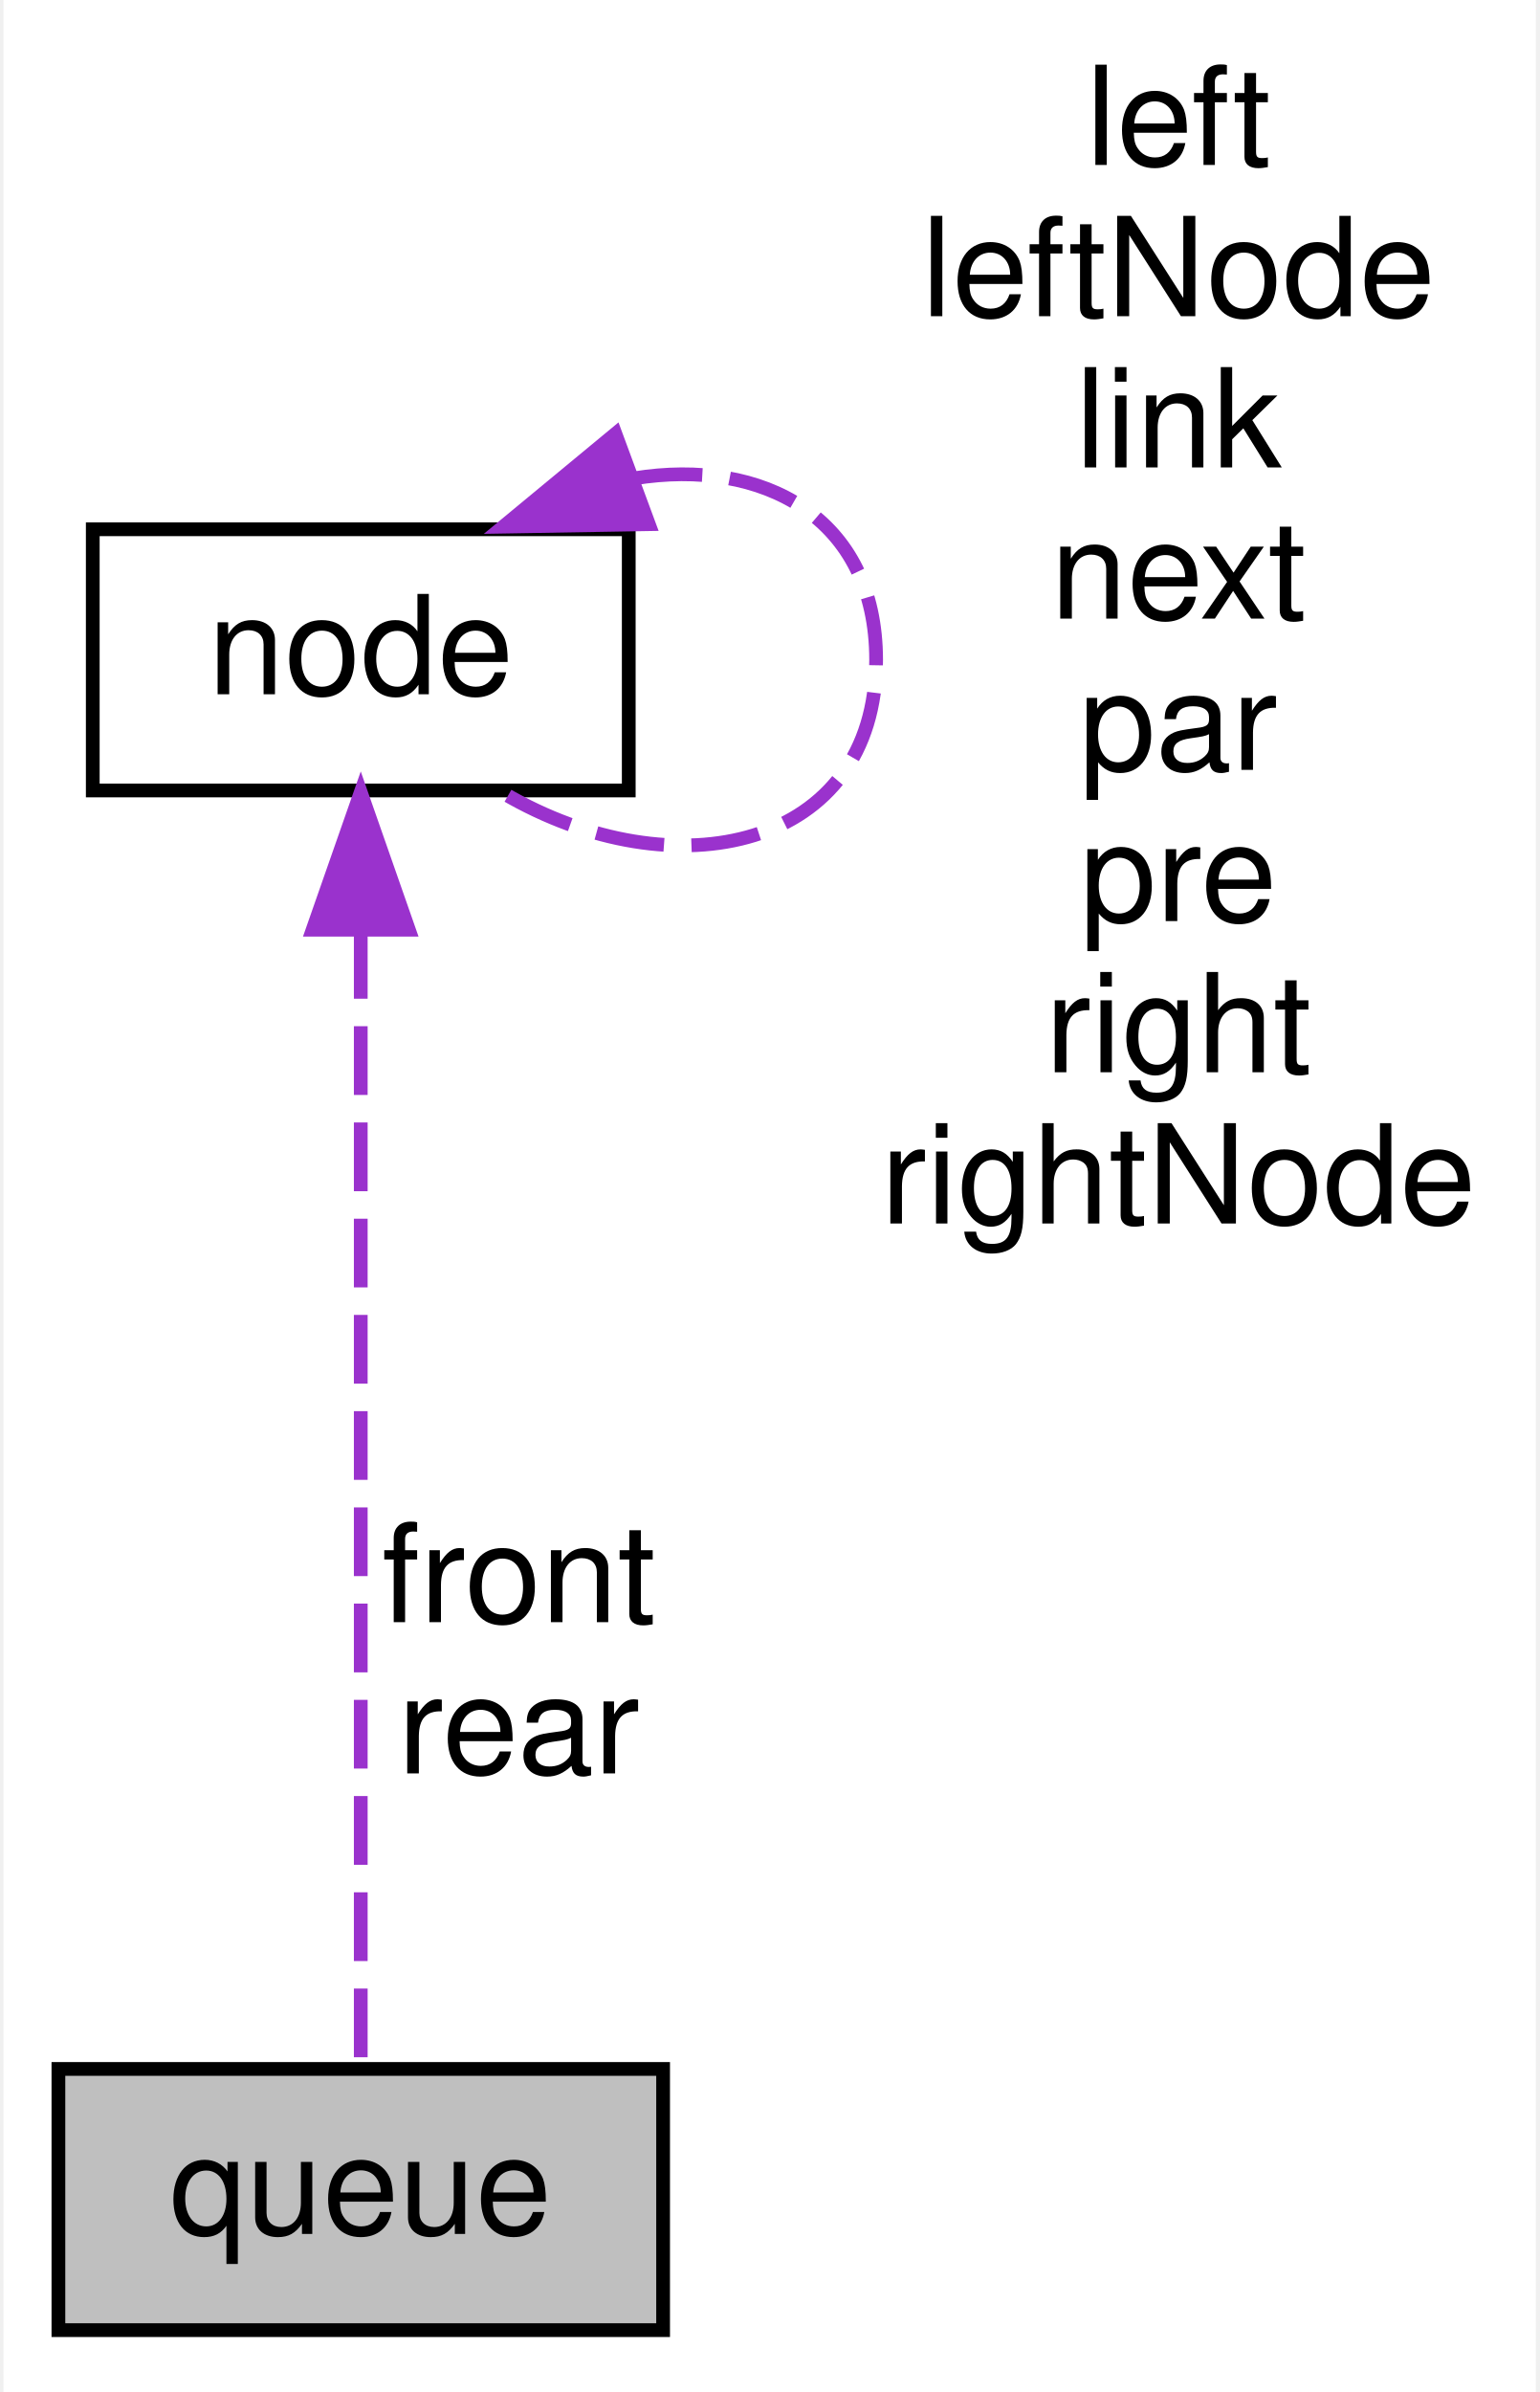
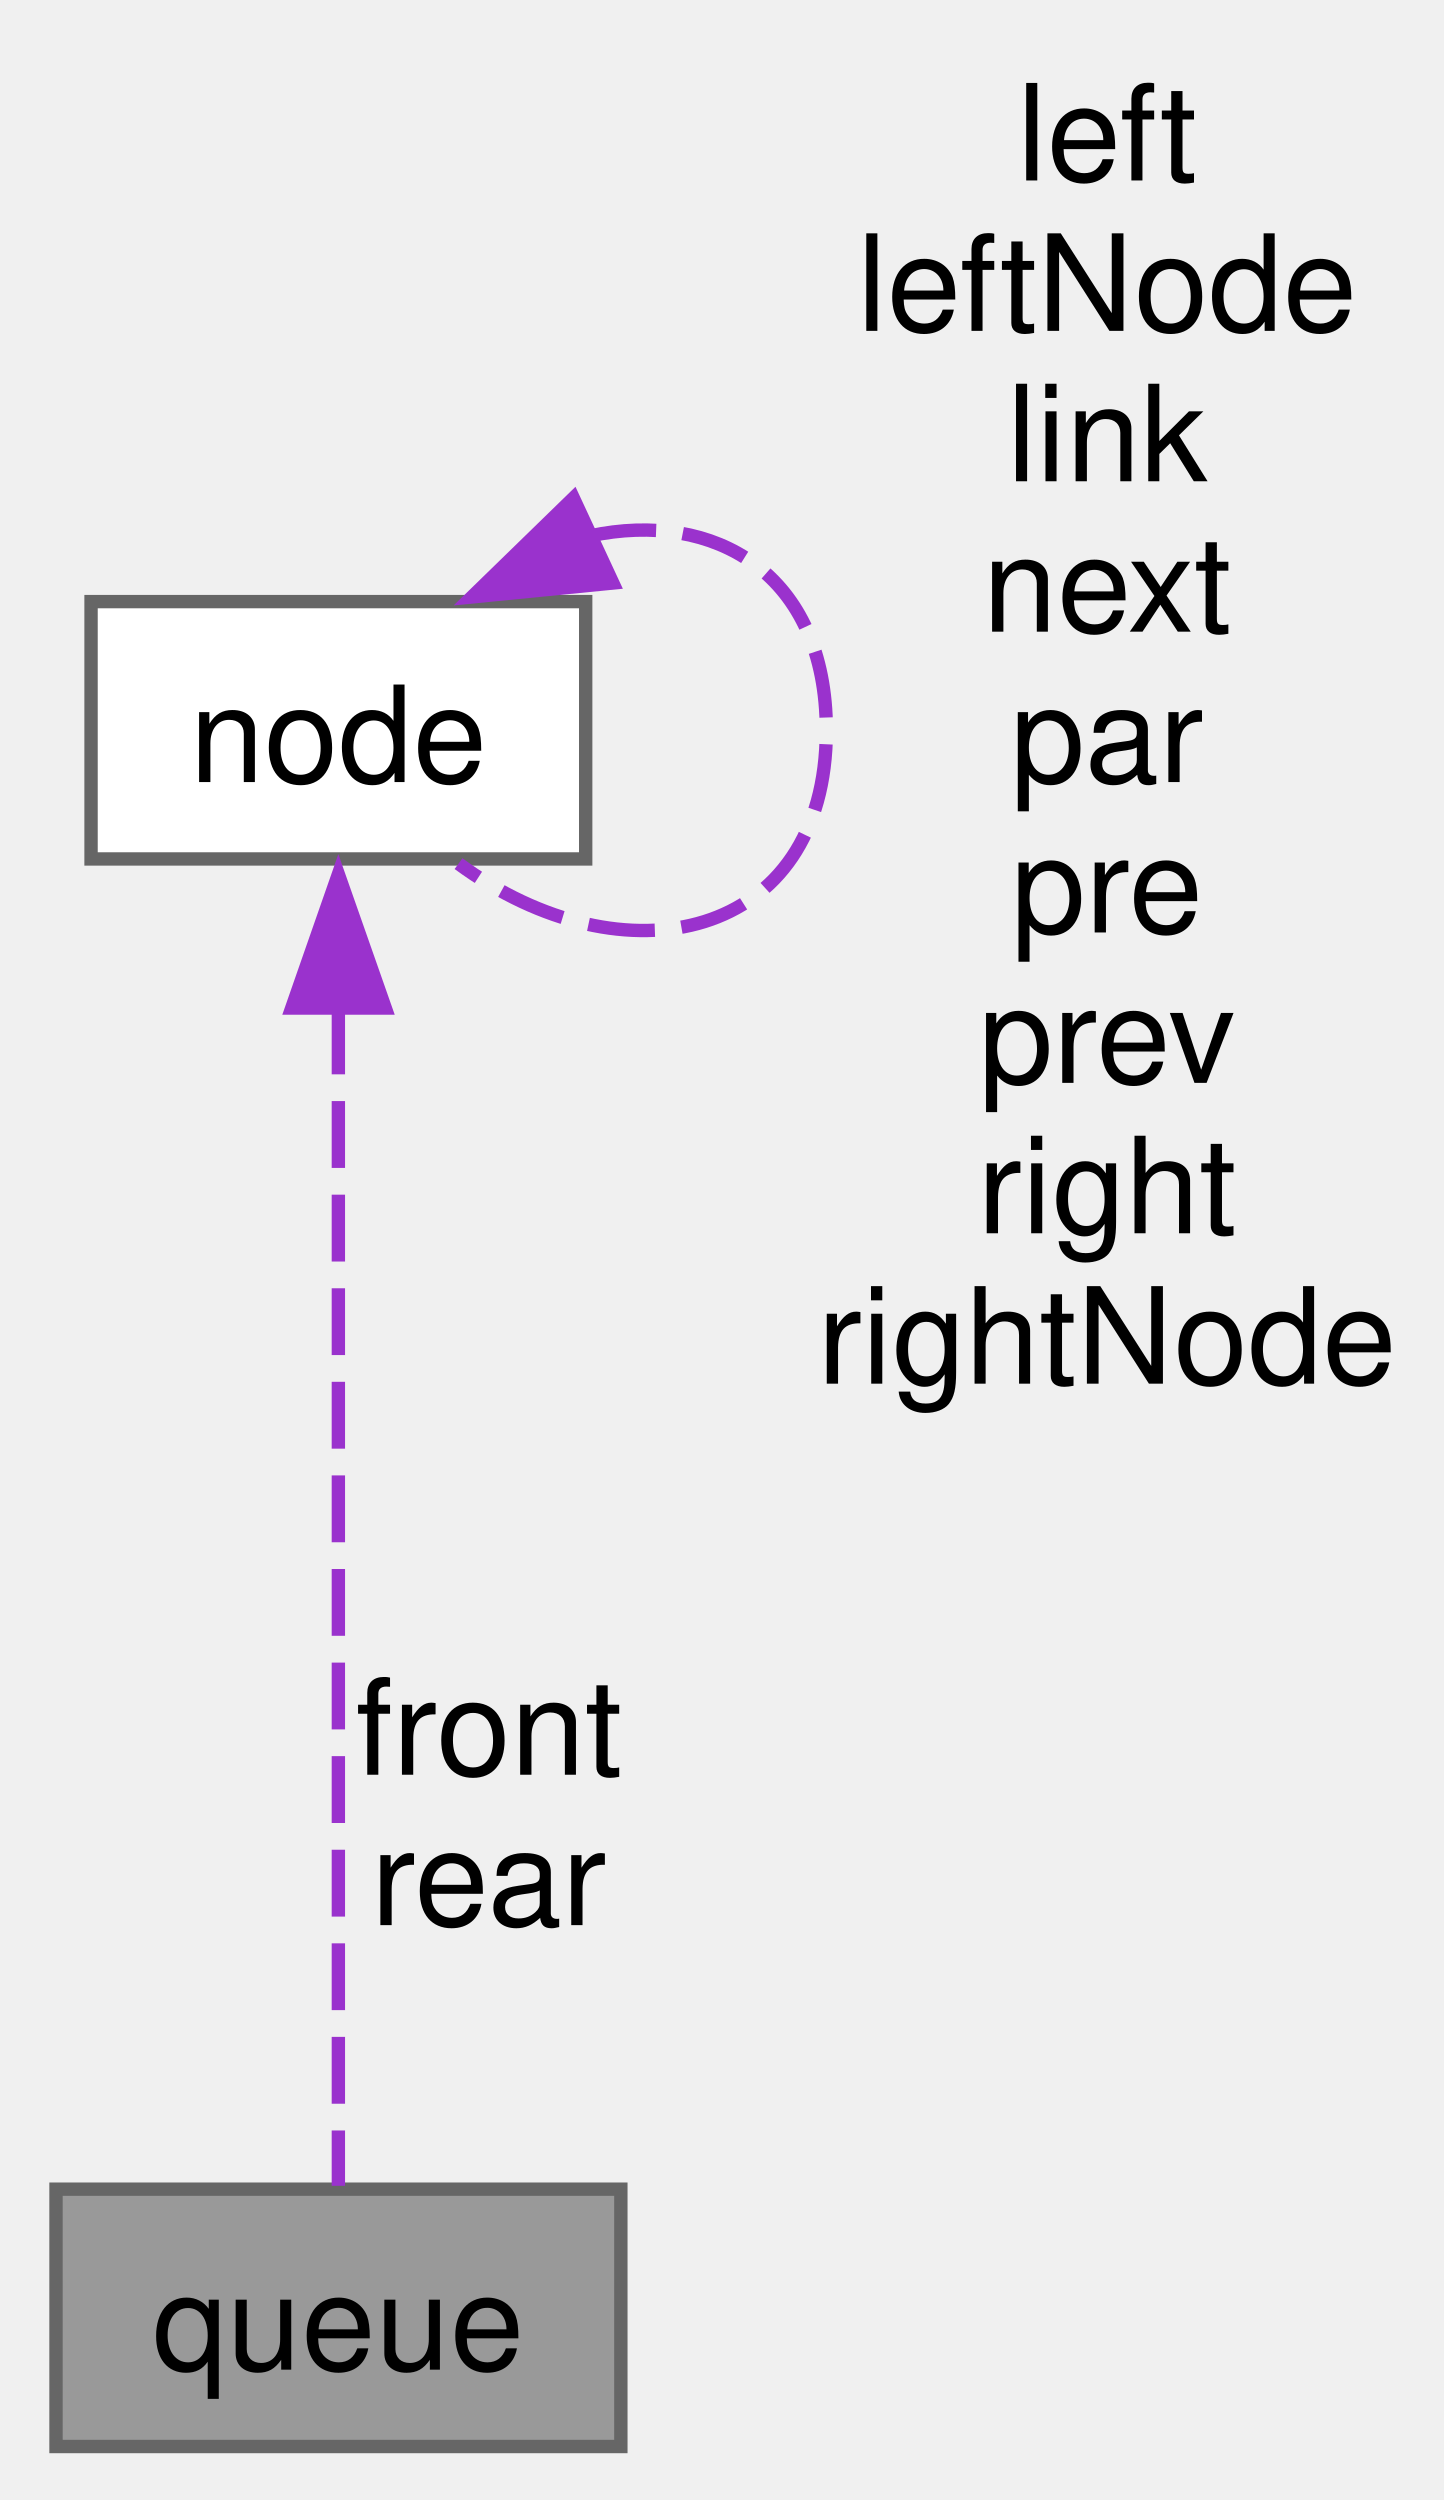
- <svg xmlns="http://www.w3.org/2000/svg" xmlns:xlink="http://www.w3.org/1999/xlink" width="112pt" height="174pt" viewBox="0.00 0.00 111.50 174.00">
-   <g id="graph0" class="graph" transform="scale(1 1) rotate(0) translate(4 170)">
-     <polygon fill="white" stroke="transparent" points="-4,4 -4,-170 107.5,-170 107.5,4 -4,4" />
+ <svg xmlns="http://www.w3.org/2000/svg" xmlns:xlink="http://www.w3.org/1999/xlink" width="108pt" height="187pt" viewBox="0.00 0.00 107.62 187.00">
+   <g id="graph0" class="graph" transform="scale(1 1) rotate(0) translate(4 183)">
    <g id="node1" class="node">
      <g id="a_node1">
        <a xlink:title=" ">
-           <polygon fill="#bfbfbf" stroke="black" points="0,-0.5 0,-19.5 44,-19.5 44,-0.5 0,-0.5" />
-           <text text-anchor="middle" x="22" y="-7.5" font-family="Helvetica,sans-Serif" font-size="10.00">queue</text>
+           <polygon fill="#999999" stroke="#666666" points="42.25,-19.25 0,-19.25 0,0 42.25,0 42.25,-19.25" />
+           <text text-anchor="middle" x="21.12" y="-5.75" font-family="Helvetica,sans-Serif" font-size="10.00">queue</text>
        </a>
      </g>
    </g>
    <g id="node2" class="node">
      <g id="a_node2">
        <a xlink:href="../../d5/da1/structnode.html" target="_top" xlink:title="Node, the basic data structure in the tree.">
-           <polygon fill="white" stroke="black" points="2.5,-112.5 2.5,-131.5 41.5,-131.5 41.5,-112.5 2.5,-112.5" />
-           <text text-anchor="middle" x="22" y="-119.5" font-family="Helvetica,sans-Serif" font-size="10.00">node</text>
+           <polygon fill="white" stroke="#666666" points="39.62,-138 2.62,-138 2.62,-118.75 39.62,-118.75 39.62,-138" />
+           <text text-anchor="middle" x="21.12" y="-124.5" font-family="Helvetica,sans-Serif" font-size="10.00">node</text>
        </a>
      </g>
    </g>
    <g id="edge1" class="edge">
-       <path fill="none" stroke="#9a32cd" stroke-dasharray="5,2" d="M22,-102.35C22,-78.25 22,-37.31 22,-19.59" />
-       <polygon fill="#9a32cd" stroke="#9a32cd" points="18.5,-102.37 22,-112.37 25.5,-102.37 18.5,-102.37" />
-       <text text-anchor="middle" x="33.5" y="-52" font-family="Helvetica,sans-Serif" font-size="10.00"> front</text>
-       <text text-anchor="middle" x="33.5" y="-41" font-family="Helvetica,sans-Serif" font-size="10.00">rear</text>
+       <path fill="none" stroke="#9a32cd" stroke-dasharray="5,2" d="M21.12,-107.64C21.12,-81.96 21.12,-38.19 21.12,-19.5" />
+       <polygon fill="#9a32cd" stroke="#9a32cd" points="17.63,-107.6 21.12,-117.6 24.63,-107.6 17.63,-107.6" />
+       <text text-anchor="middle" x="32.38" y="-50.25" font-family="Helvetica,sans-Serif" font-size="10.00"> front</text>
+       <text text-anchor="middle" x="32.38" y="-39" font-family="Helvetica,sans-Serif" font-size="10.00">rear</text>
    </g>
    <g id="edge2" class="edge">
-       <path fill="none" stroke="#9a32cd" stroke-dasharray="5,2" d="M41.87,-135.2C51.26,-136.74 59.5,-132.34 59.5,-122 59.5,-108.22 44.85,-104.99 32.37,-112.31" />
-       <polygon fill="#9a32cd" stroke="#9a32cd" points="42.96,-131.87 32.37,-131.69 40.53,-138.44 42.96,-131.87" />
-       <text text-anchor="middle" x="81.5" y="-158" font-family="Helvetica,sans-Serif" font-size="10.00"> left</text>
-       <text text-anchor="middle" x="81.5" y="-147" font-family="Helvetica,sans-Serif" font-size="10.00">leftNode</text>
-       <text text-anchor="middle" x="81.5" y="-136" font-family="Helvetica,sans-Serif" font-size="10.00">link</text>
-       <text text-anchor="middle" x="81.5" y="-125" font-family="Helvetica,sans-Serif" font-size="10.00">next</text>
-       <text text-anchor="middle" x="81.5" y="-114" font-family="Helvetica,sans-Serif" font-size="10.00">par</text>
-       <text text-anchor="middle" x="81.5" y="-103" font-family="Helvetica,sans-Serif" font-size="10.00">pre</text>
-       <text text-anchor="middle" x="81.5" y="-92" font-family="Helvetica,sans-Serif" font-size="10.00">right</text>
-       <text text-anchor="middle" x="81.5" y="-81" font-family="Helvetica,sans-Serif" font-size="10.00">rightNode</text>
+       <path fill="none" stroke="#9a32cd" stroke-dasharray="5,2" d="M39.92,-142.91C49.28,-144.92 57.62,-140.07 57.62,-128.38 57.62,-112.62 42.47,-109.29 30.11,-118.4" />
+       <polygon fill="#9a32cd" stroke="#9a32cd" points="41.65,-139.39 31.11,-138.35 38.7,-145.74 41.65,-139.39" />
+       <text text-anchor="middle" x="78.62" y="-169.5" font-family="Helvetica,sans-Serif" font-size="10.00"> left</text>
+       <text text-anchor="middle" x="78.62" y="-158.25" font-family="Helvetica,sans-Serif" font-size="10.00">leftNode</text>
+       <text text-anchor="middle" x="78.62" y="-147" font-family="Helvetica,sans-Serif" font-size="10.00">link</text>
+       <text text-anchor="middle" x="78.62" y="-135.75" font-family="Helvetica,sans-Serif" font-size="10.00">next</text>
+       <text text-anchor="middle" x="78.62" y="-124.5" font-family="Helvetica,sans-Serif" font-size="10.00">par</text>
+       <text text-anchor="middle" x="78.62" y="-113.25" font-family="Helvetica,sans-Serif" font-size="10.00">pre</text>
+       <text text-anchor="middle" x="78.62" y="-102" font-family="Helvetica,sans-Serif" font-size="10.00">prev</text>
+       <text text-anchor="middle" x="78.62" y="-90.75" font-family="Helvetica,sans-Serif" font-size="10.00">right</text>
+       <text text-anchor="middle" x="78.62" y="-79.5" font-family="Helvetica,sans-Serif" font-size="10.00">rightNode</text>
    </g>
  </g>
</svg>
